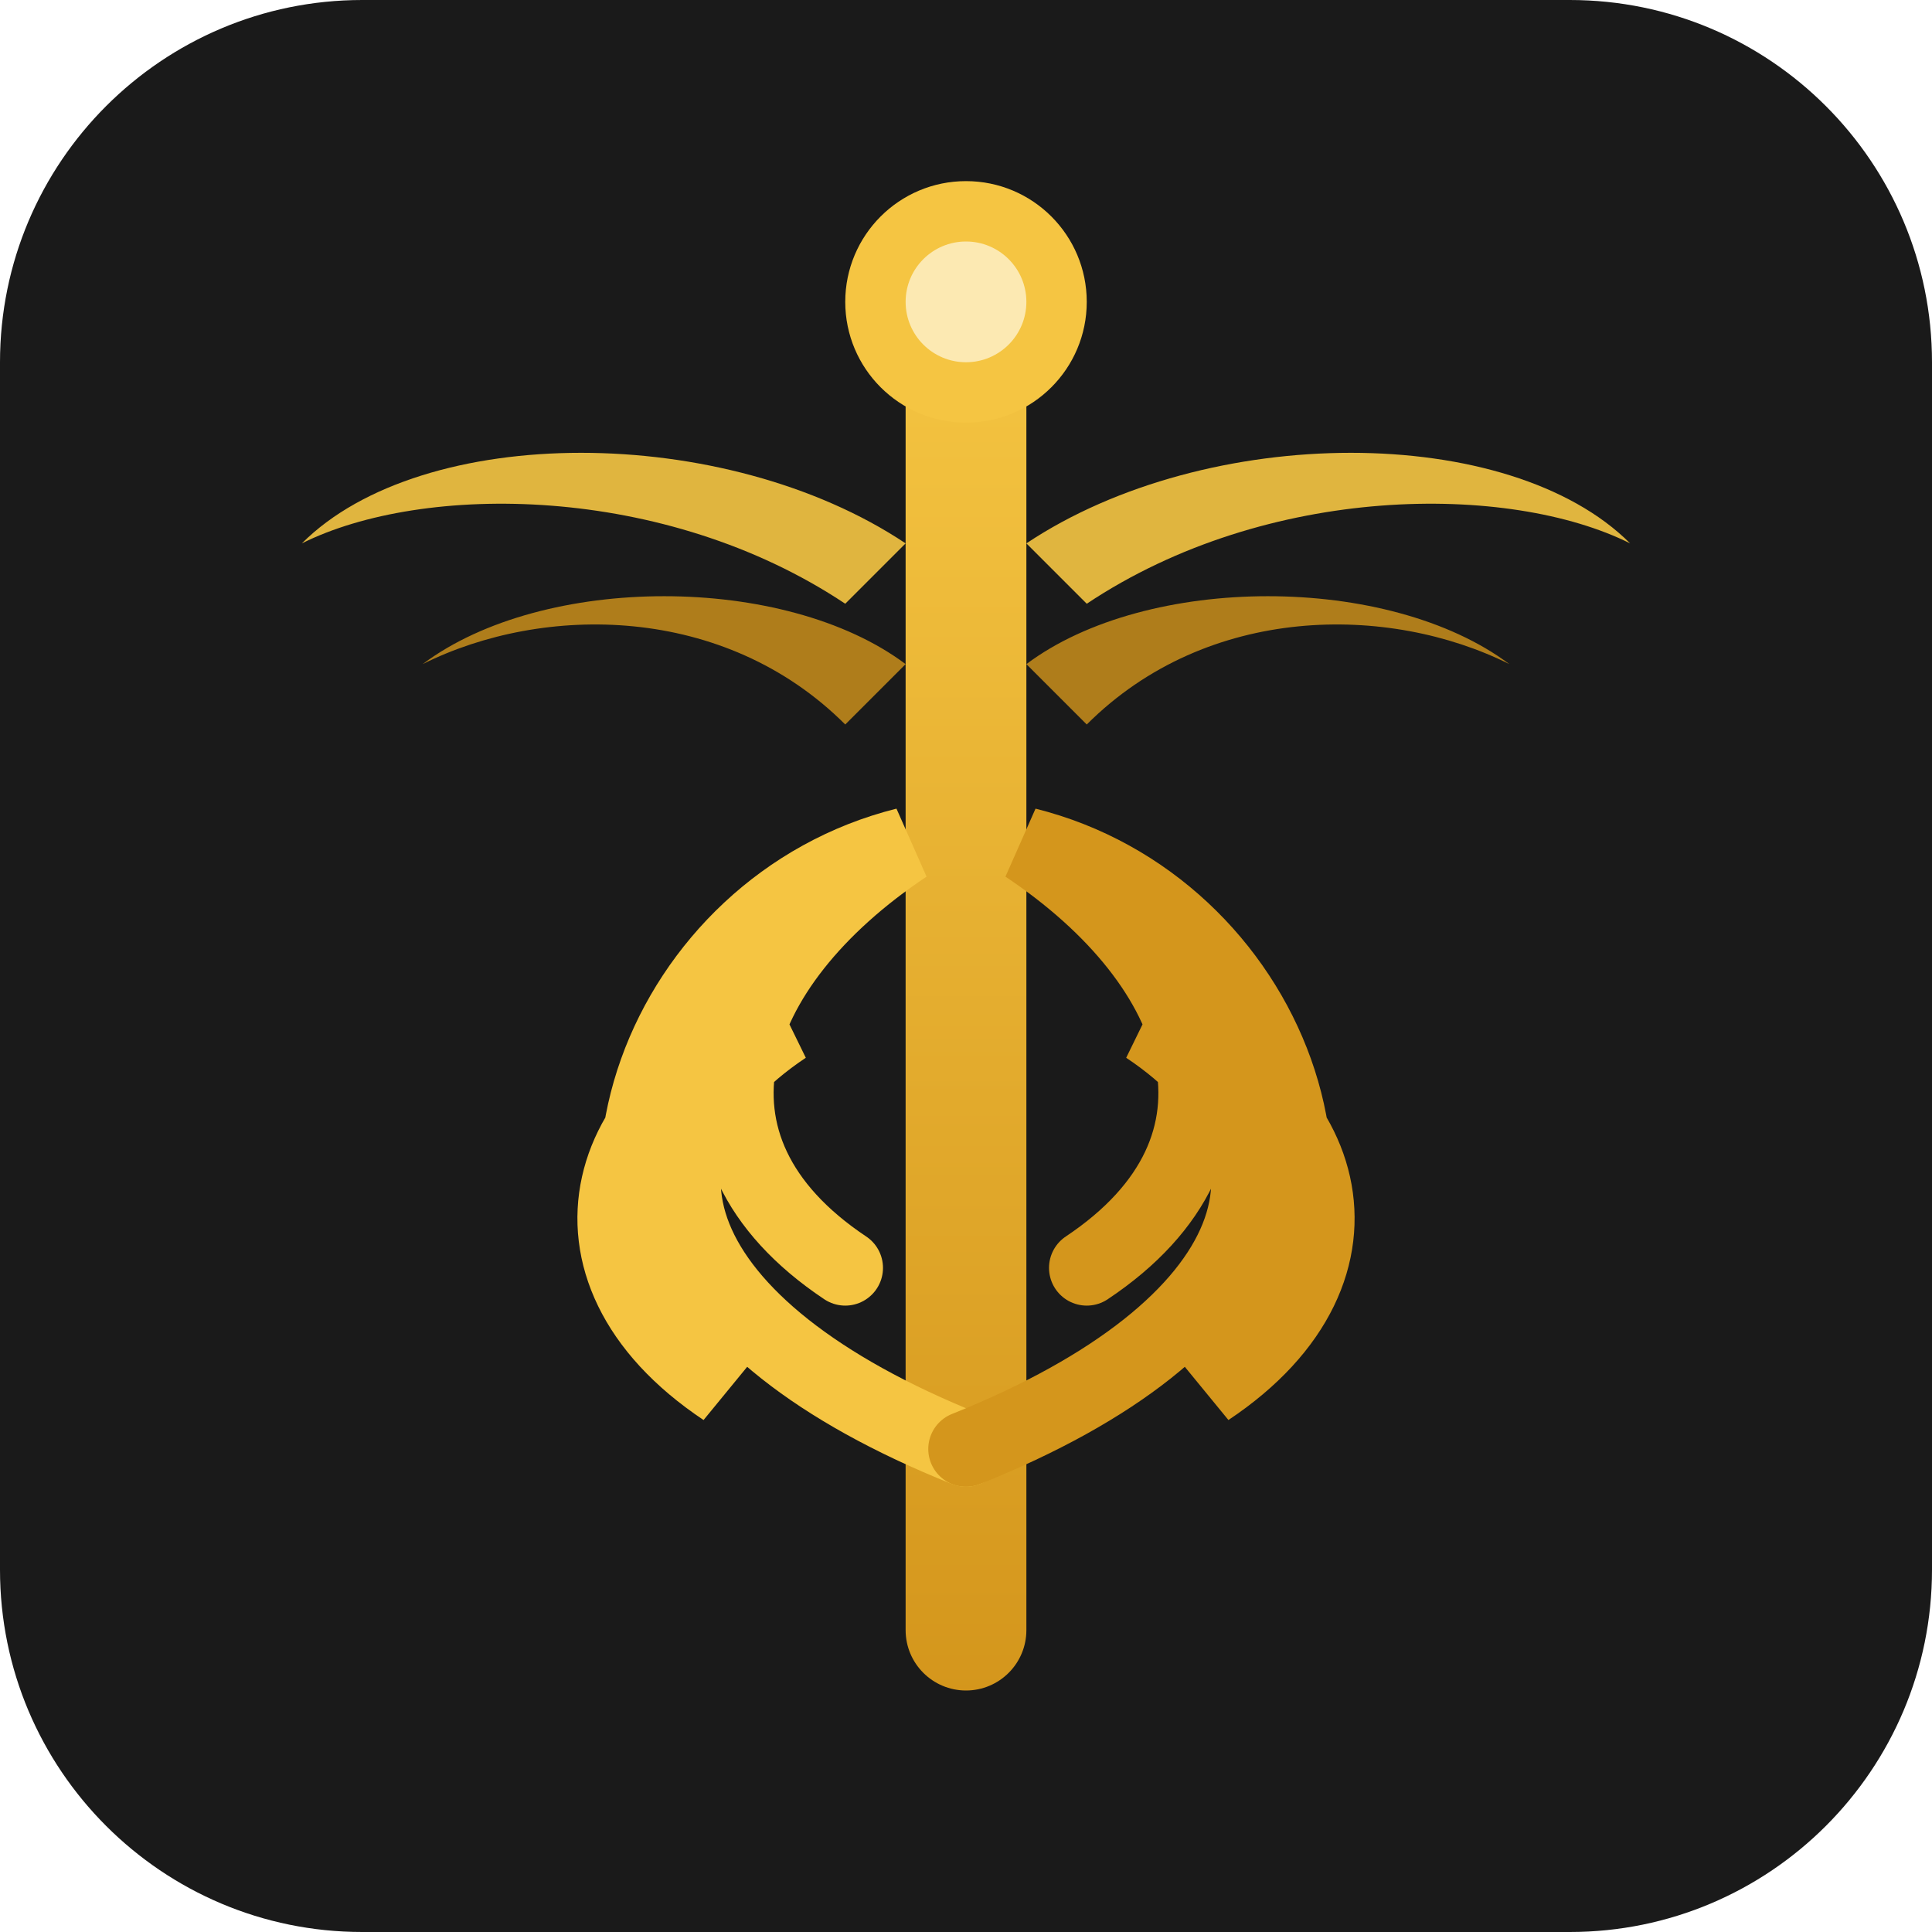
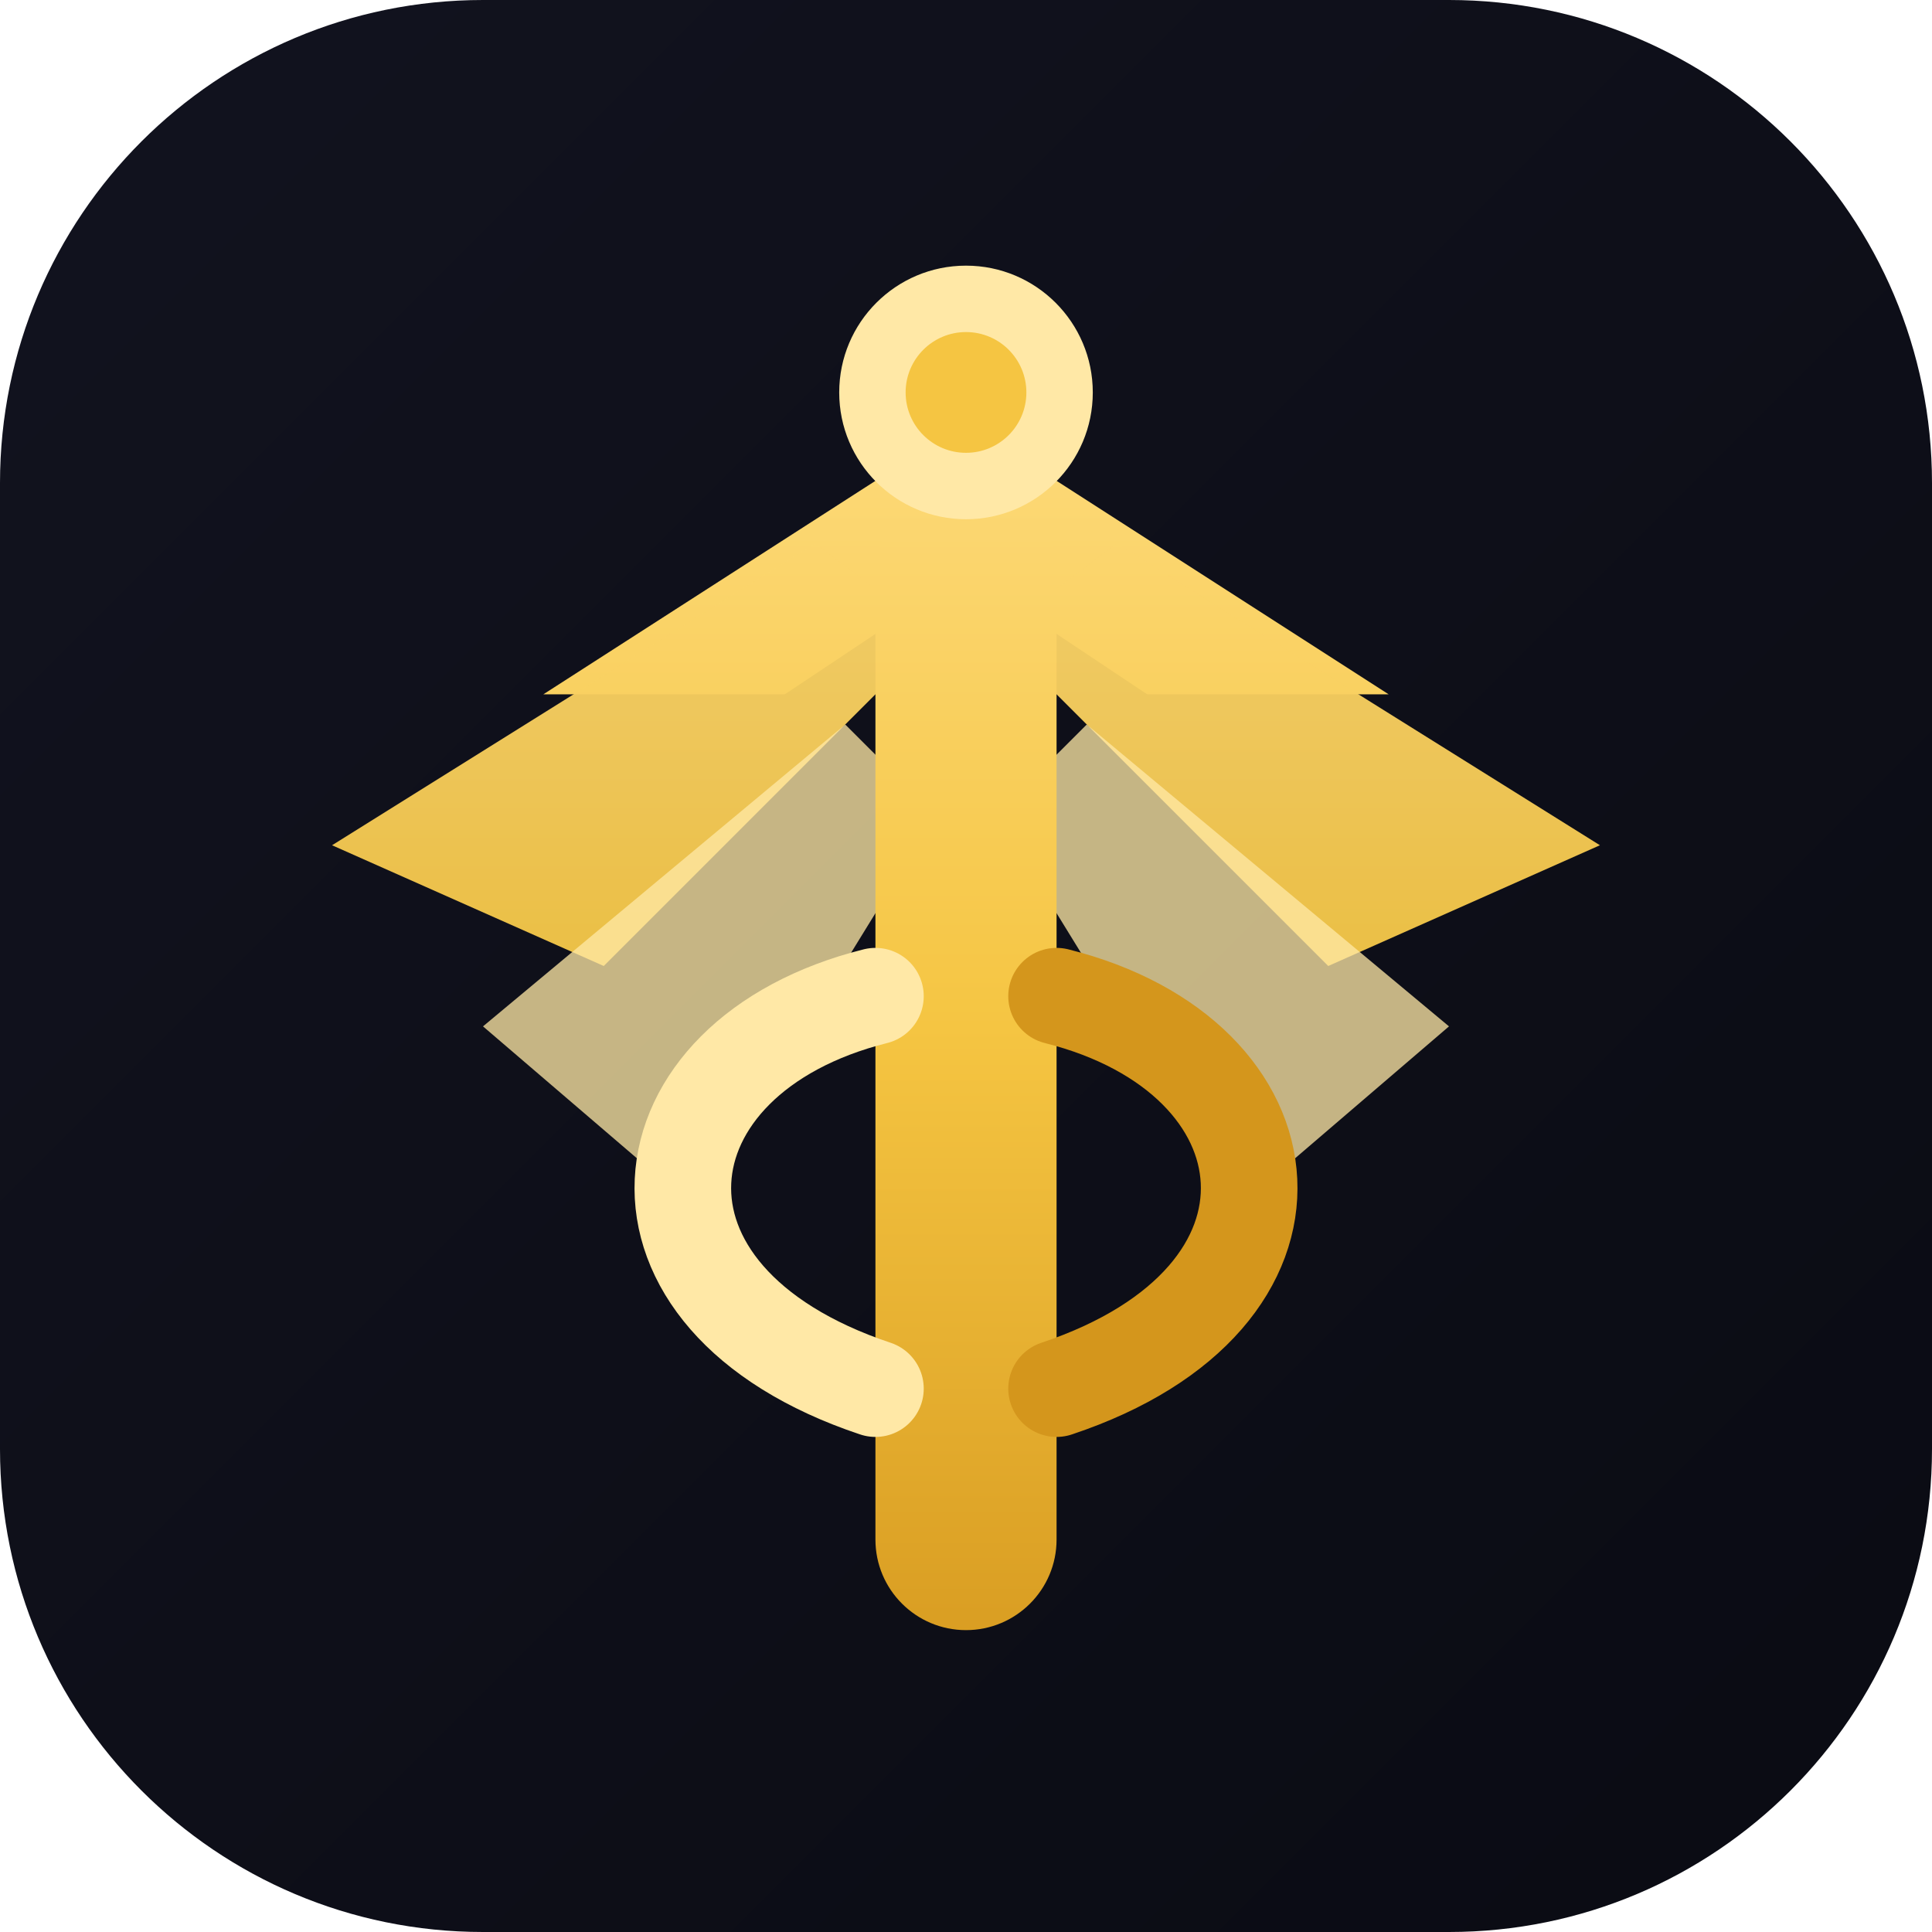
- <svg xmlns="http://www.w3.org/2000/svg" viewBox="0 0 64 64">
-   <rect width="64" height="64" rx="12" fill="#1a1a1a" />
+ <svg xmlns="http://www.w3.org/2000/svg" viewBox="0 0 64 64" role="img" aria-label="Hermes WebUI modern geometric caduceus logo">
  <defs>
-     <linearGradient id="g" x1="0%" y1="0%" x2="0%" y2="100%">
-       <stop offset="0%" style="stop-color:#F5C542;stop-opacity:1" />
-       <stop offset="100%" style="stop-color:#D4961C;stop-opacity:1" />
+     <linearGradient id="hermes-bg" x1="0" y1="0" x2="1" y2="1">
+       <stop offset="0" stop-color="#12131f" />
+       <stop offset="1" stop-color="#0a0b13" />
+     </linearGradient>
+     <linearGradient id="hermes-gold" x1="0" y1="8" x2="0" y2="58" gradientUnits="userSpaceOnUse">
+       <stop offset="0" stop-color="#FFE08A" />
+       <stop offset="0.52" stop-color="#F5C542" />
+       <stop offset="1" stop-color="#D4961C" />
    </linearGradient>
  </defs>
-   <rect x="30" y="10" width="4" height="46" rx="2" fill="url(#g)" />
-   <path d="M30 18 C24 14, 14 14, 10 18 C14 16, 22 16, 28 20" fill="#F5C542" opacity="0.9" />
-   <path d="M30 22 C26 19, 18 19, 14 22 C18 20, 24 20, 28 24" fill="#D4961C" opacity="0.8" />
-   <path d="M34 18 C40 14, 50 14, 54 18 C50 16, 42 16, 36 20" fill="#F5C542" opacity="0.9" />
-   <path d="M34 22 C38 19, 46 19, 50 22 C46 20, 40 20, 36 24" fill="#D4961C" opacity="0.8" />
-   <path d="M32 48 C22 44, 20 38, 26 34 C20 36, 18 42, 24 46 C18 40, 22 30, 30 28 C24 32, 22 38, 28 42" fill="none" stroke="#F5C542" stroke-width="2.5" stroke-linecap="round" />
-   <path d="M32 48 C42 44, 44 38, 38 34 C44 36, 46 42, 40 46 C46 40, 42 30, 34 28 C40 32, 42 38, 36 42" fill="none" stroke="#D4961C" stroke-width="2.5" stroke-linecap="round" />
-   <circle cx="32" cy="10" r="4" fill="#F5C542" />
-   <circle cx="32" cy="10" r="2" fill="#FFF8E1" opacity="0.7" />
+   <rect width="64" height="64" rx="16" fill="url(#hermes-bg)" />
+   <path d="M18 23 L32 14 L46 23 L38 23 L32 19 L26 23 Z" fill="url(#hermes-gold)" />
+   <path d="M11 28 L27 18 L31 21 L20 32 Z" fill="url(#hermes-gold)" opacity="0.95" />
+   <path d="M53 28 L37 18 L33 21 L44 32 Z" fill="url(#hermes-gold)" opacity="0.95" />
+   <path d="M16 34 L28 24 L31 27 L23 40 Z" fill="#FFE8A6" opacity="0.76" />
+   <path d="M48 34 L36 24 L33 27 L41 40 Z" fill="#FFE8A6" opacity="0.76" />
+   <rect x="29" y="16" width="6" height="38" rx="3" fill="url(#hermes-gold)" />
+   <path d="M29 33 C21 35 20 43 29 46" fill="none" stroke="#FFE8A6" stroke-width="3.2" stroke-linecap="round" />
+   <path d="M35 33 C43 35 44 43 35 46" fill="none" stroke="#D4961C" stroke-width="3.2" stroke-linecap="round" />
+   <circle cx="32" cy="13" r="4.2" fill="#FFE8A6" />
+   <circle cx="32" cy="13" r="2" fill="#F5C542" />
</svg>
